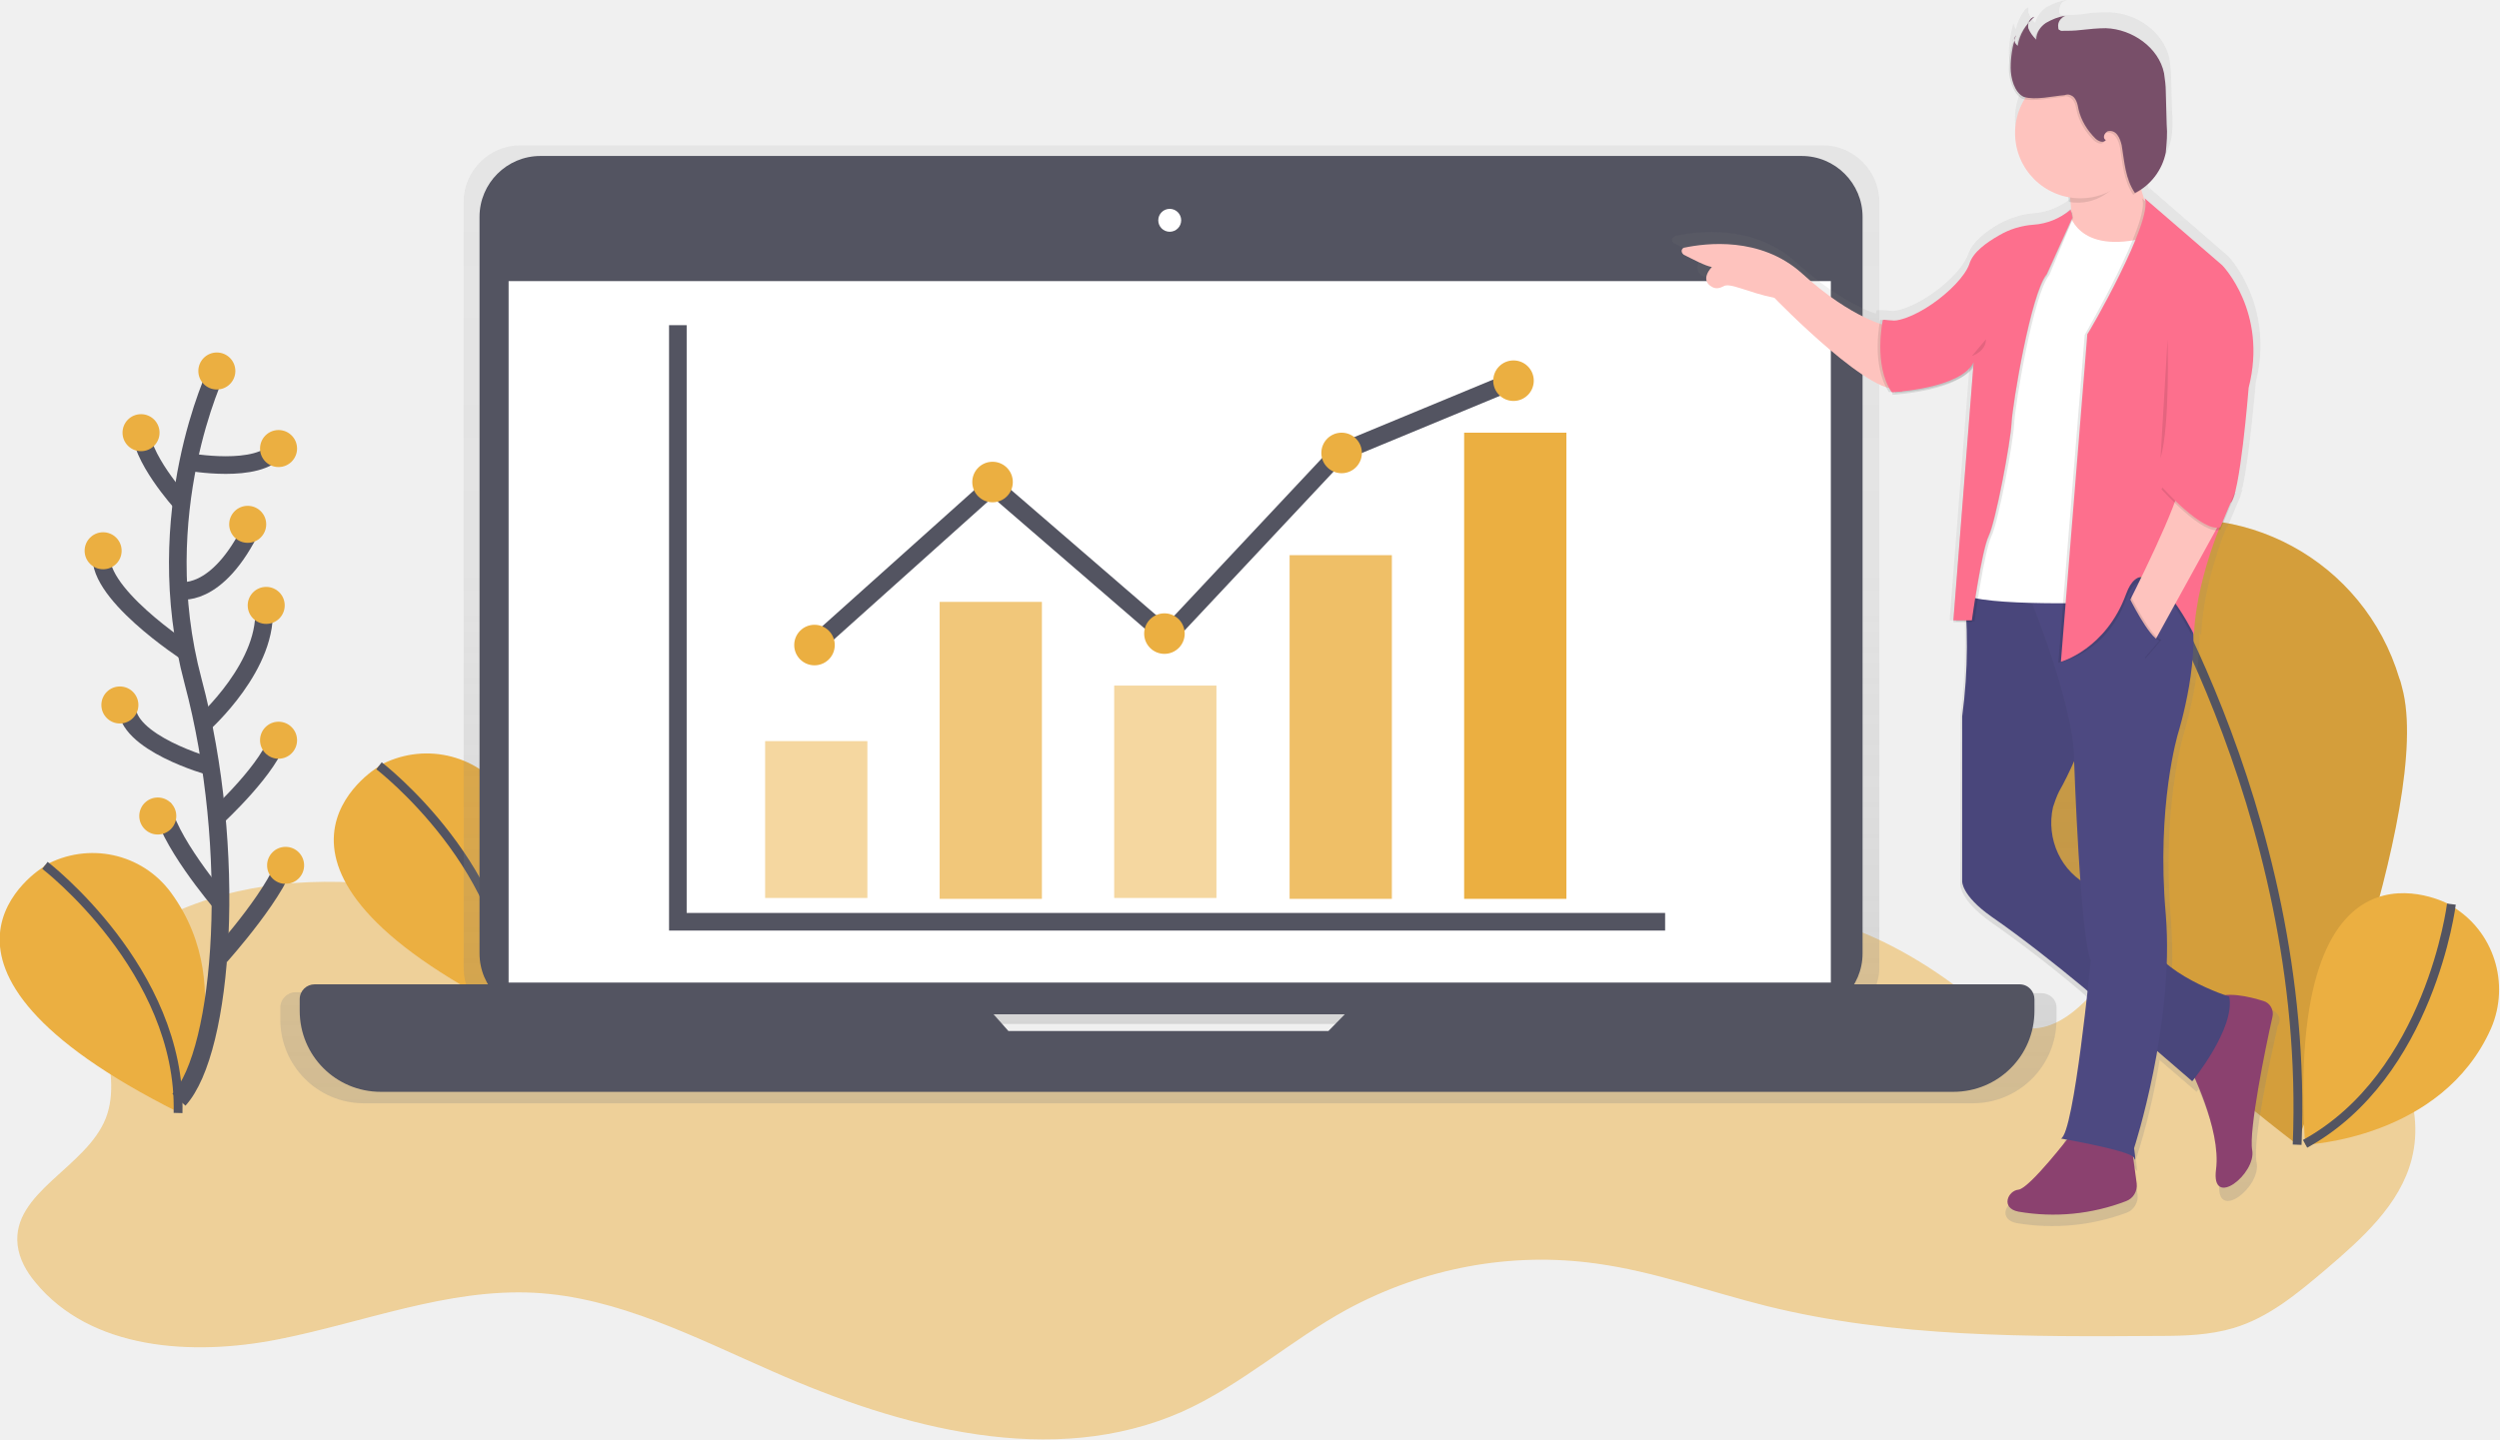
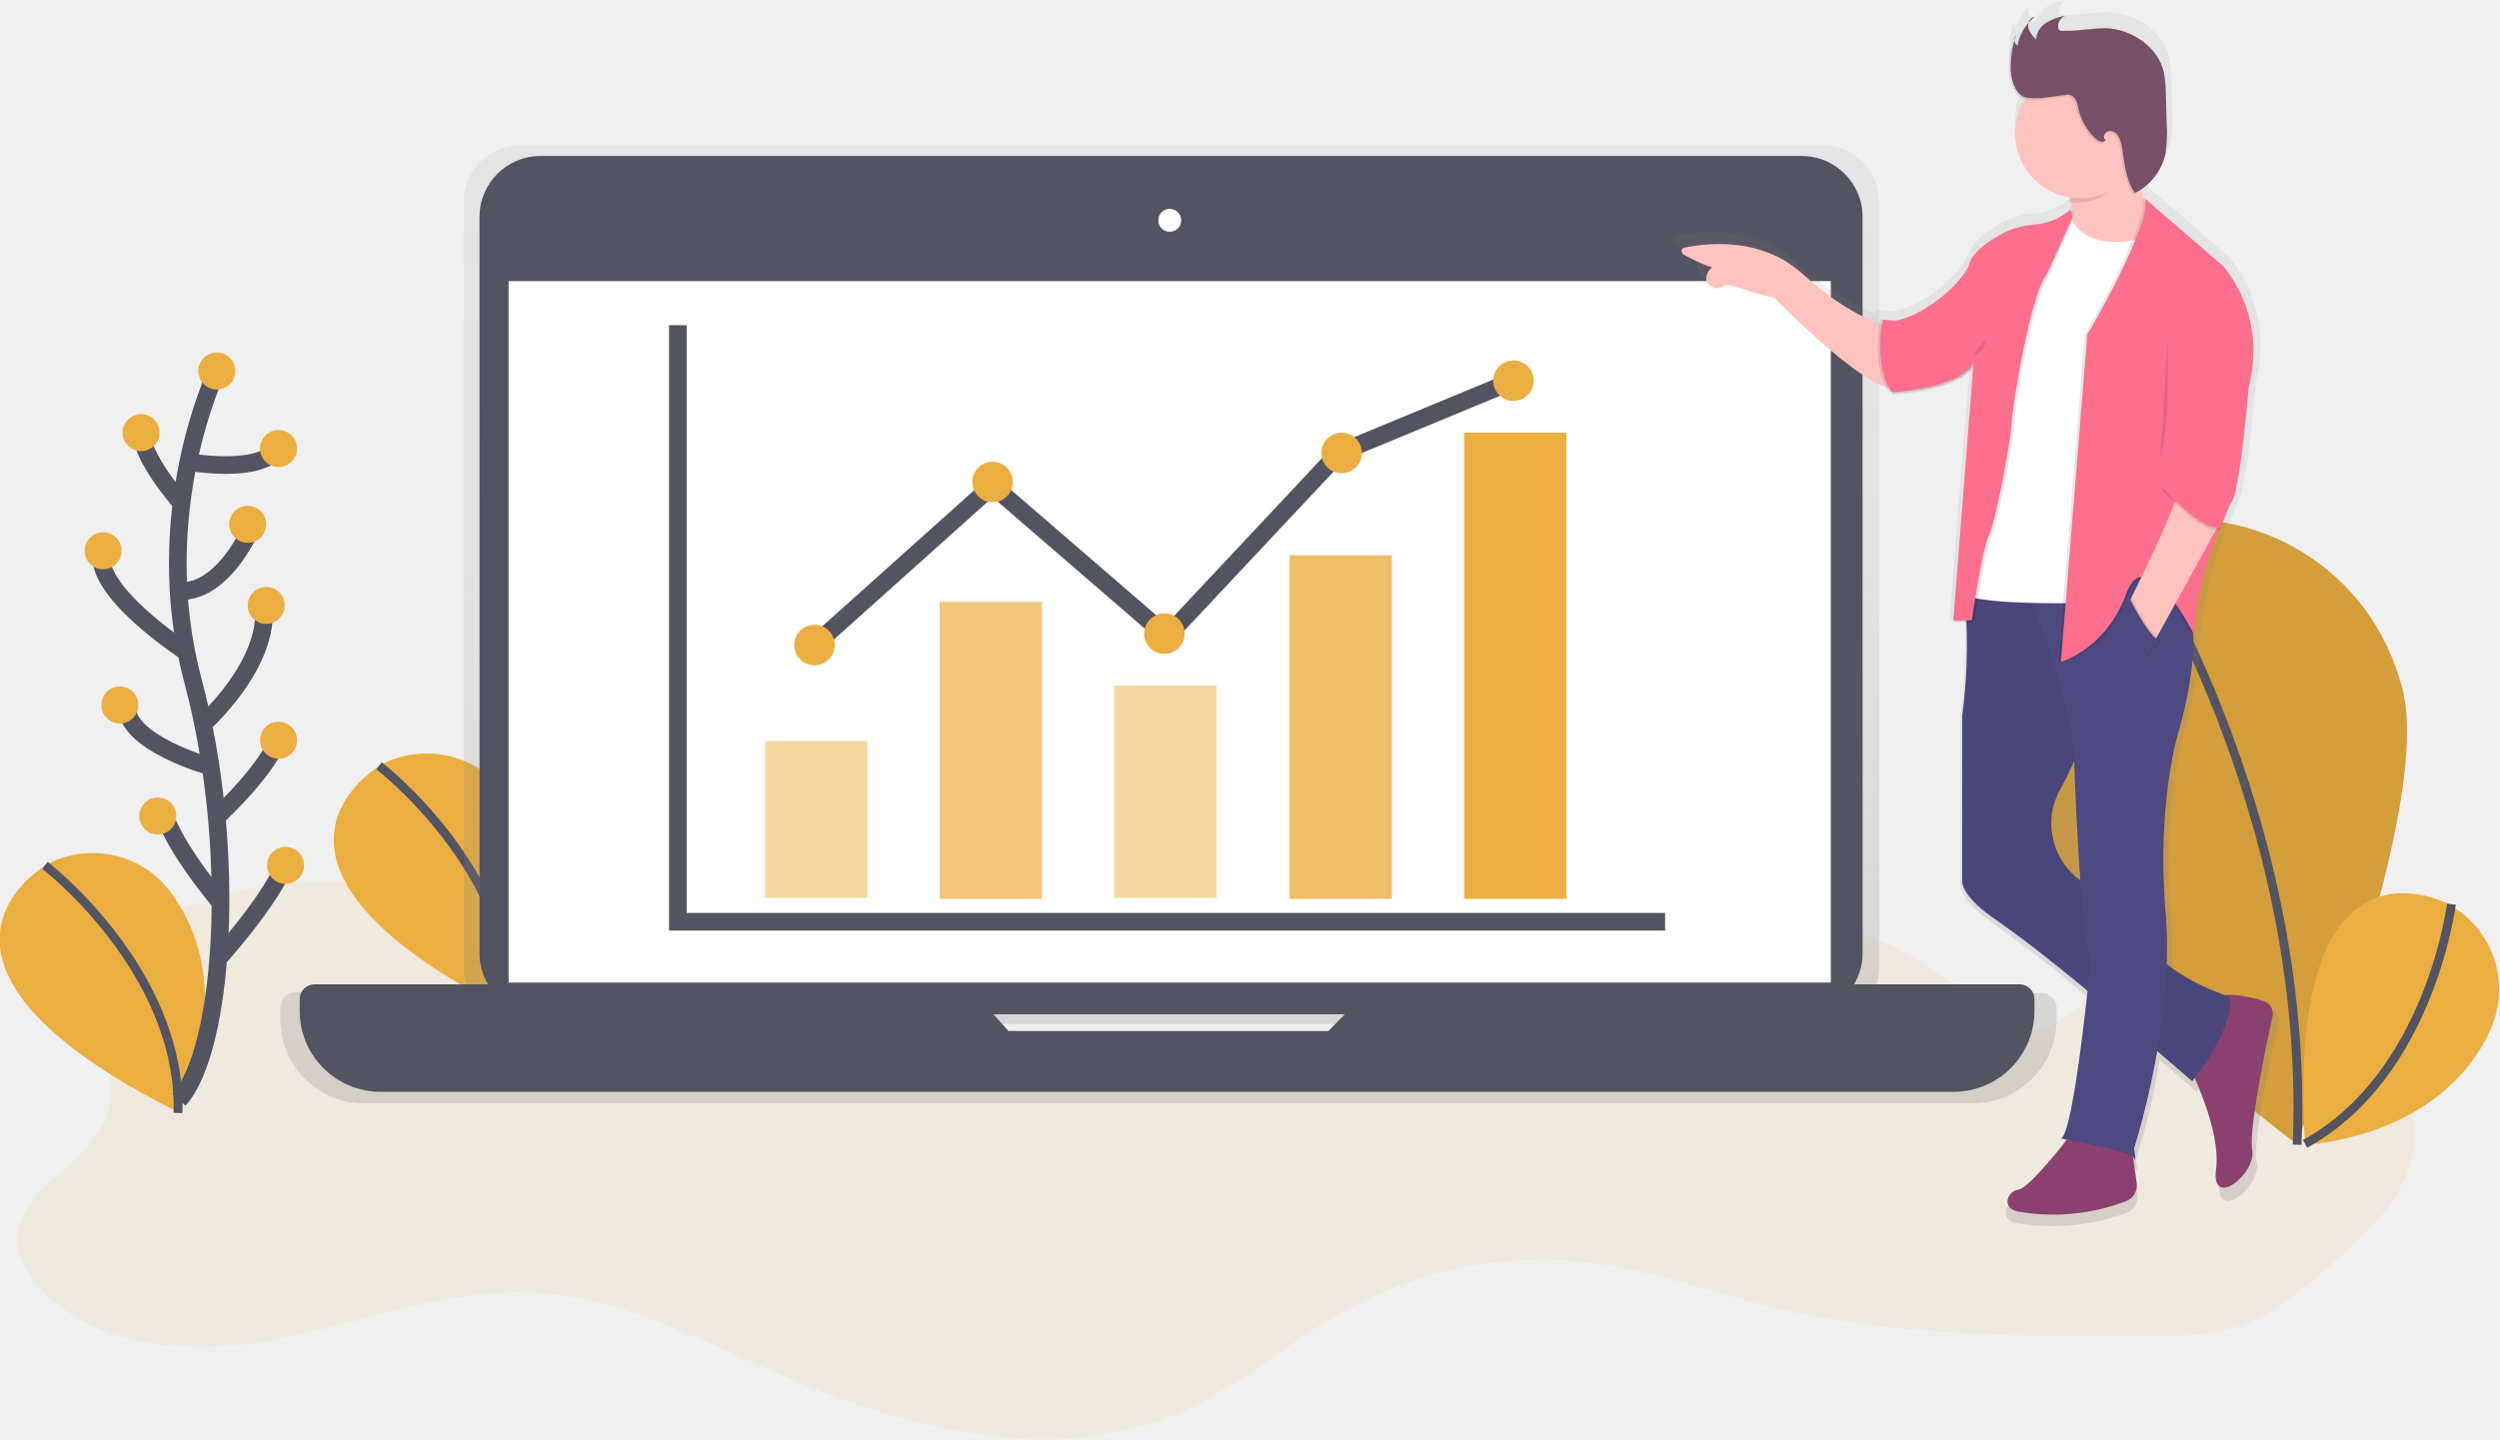
- <svg xmlns="http://www.w3.org/2000/svg" version="1.1" id="Layer_1" x="0px" y="0px" viewBox="0 0 283.5 163.3" style="enable-background:new 0 0 283.5 163.3;" xml:space="preserve">
-   <style type="text/css">
- 	.st0{opacity:0.5;fill:#EBAF41;enable-background:new    ;}
- 	.st1{fill:#EBAF41;}
- 	.st2{fill:none;stroke:#535461;stroke-miterlimit:10;}
- 	.st3{opacity:0.1;enable-background:new    ;}
- 	.st4{fill:url(#SVGID_1_);}
- 	.st5{fill:#535461;}
- 	.st6{fill:#FFFFFF;}
- 	.st7{fill:none;stroke:#535461;stroke-width:2;stroke-miterlimit:10;}
- 	.st8{opacity:0.7;fill:#EBAF41;enable-background:new    ;}
- 	.st9{opacity:0.8;fill:#EBAF41;enable-background:new    ;}
- 	.st10{fill:url(#SVGID_2_);}
- 	.st11{fill:#FEC3BE;}
- 	.st12{fill:#8B416F;}
- 	.st13{fill:#4D4981;}
- 	.st14{opacity:5.000000e-02;enable-background:new    ;}
- 	.st15{fill:#FD6F8D;}
- 	.st16{fill:#784F69;}
- </style>
-   <path class="st0" d="M70.3,107c-17.1-5.9-36.7-10.9-52.7-2.4c-2,1.1-4,2.4-5.1,4.5c-2.9,5.3,1.7,12.2-0.5,17.8  c-2.2,5.6-10.7,8.4-10,14.4c0.2,1.6,1,3,2,4.2c6.3,7.7,17.8,8.4,27.5,6.5s19.2-5.8,29.1-5.3c9.5,0.5,18.3,5.1,27,8.9  c14.7,6.5,31.8,11.1,46.5,4.6c6.7-3,12.3-8.1,18.7-11.6c8.7-4.7,18.6-6.6,28.4-5.2c6.5,0.9,12.8,3.2,19.2,4.8  c14.5,3.6,29.7,3.5,44.7,3.4c2.8,0,5.6-0.1,8.3-0.9c4-1.2,7.2-3.9,10.4-6.6c4.1-3.5,8.5-7.4,9.8-12.6c1.6-6.2-1.7-12.9-6.5-17.1  c-4.8-4.2-11-6.6-17-8.8c-1.5-0.5-3.1-1.1-4.6-0.7c-1,0.3-1.8,0.9-2.6,1.7c-4.3,4.1-7.9,11.1-13.7,10c-2.1-0.4-3.8-1.8-5.4-3.2  c-8.8-7.1-20.6-12.6-31.2-8.7c-7.8,2.9-13.2,10.3-21.1,12.9c-5.6,1.9-11.7,1.1-17.6,1.4c-8.6,0.5-16.9,3.5-25.5,3.4  c-21.9-0.5-40.1-21.4-61.8-19.4c-1.7,0.2-3.6,0.5-4.6,1.9" />
-   <path class="st1" d="M42.8,87.1c0,0-18.2,11,15.3,27.8c0,0,7.4-13.7-0.8-24.9c-3.3-4.5-9.4-5.8-14.3-3.1L42.8,87.1z" />
-   <path class="st2" d="M43,86.9c0,0,15.5,11.9,15.1,28.1" />
-   <path class="st1" d="M272.5,78c3.7,13.5-12,51.8-12,51.8s-33-25-36.7-38.4c-4-13.4,3.6-27.4,17-31.4c13.4-4,27.4,3.6,31.4,17  C272.3,77.2,272.4,77.6,272.5,78L272.5,78z" />
-   <path class="st3" d="M272.5,78c3.7,13.5-12,51.8-12,51.8s-33-25-36.7-38.4c-4-13.4,3.6-27.4,17-31.4c13.4-4,27.4,3.6,31.4,17  C272.3,77.2,272.4,77.6,272.5,78L272.5,78z" />
-   <path class="st2" d="M241.6,60.4c0,0,20.6,31,19,69.5" />
-   <path class="st1" d="M277.8,102.6c0,0-18.6-10.1-16.3,27.3c0,0,15.5-0.6,21.1-13.2c2.2-5.1,0.3-11.1-4.5-13.9L277.8,102.6z" />
-   <path class="st2" d="M278.1,102.6c0,0-2.4,19.4-16.6,27.2" />
-   <path class="st1" d="M4.9,98.4c0,0-18.2,11,15.3,27.8c0,0,7.4-13.7-0.8-24.9c-3.3-4.5-9.4-5.8-14.3-3.1L4.9,98.4z" />
-   <path class="st2" d="M5.1,98.2c0,0,15.5,11.9,15.1,28.1" />
-   <linearGradient id="SVGID_1_" gradientUnits="userSpaceOnUse" x1="255.551" y1="250.716" x2="255.551" y2="359.4" gradientTransform="matrix(1 0 0 -1 -123 375.8906)">
-     <stop offset="0" style="stop-color:#808080;stop-opacity:0.25" />
-     <stop offset="0.54" style="stop-color:#808080;stop-opacity:0.12" />
-     <stop offset="1" style="stop-color:#808080;stop-opacity:0.1" />
+ <svg xmlns="http://www.w3.org/2000/svg" version="1.1" id="Layer_1" x="0" y="0" viewBox="0 0 283.5 163.3" xml:space="preserve">
+   <style>.st1{fill:#ebaf41}.st2{fill:none;stroke:#535461;stroke-miterlimit:10}.st3{opacity:.1;enable-background:new}.st5{fill:#535461}.st6{fill:#fff}.st7{fill:none;stroke:#535461;stroke-width:2;stroke-miterlimit:10}.st8{opacity:.5;fill:#ebaf41;enable-background:new}.st12{fill:#fec3be}.st14{fill:#4d4981}.st16{fill:#fd6f8d}</style>
+   <path d="M70.3 107c-17.1-5.9-36.7-10.9-52.7-2.4-2 1.1-4 2.4-5.1 4.5-2.9 5.3 1.7 12.2-.5 17.8-2.2 5.6-10.7 8.4-10 14.4.2 1.6 1 3 2 4.2 6.3 7.7 17.8 8.4 27.5 6.5s19.2-5.8 29.1-5.3c9.5.5 18.3 5.1 27 8.9 14.7 6.5 31.8 11.1 46.5 4.6 6.7-3 12.3-8.1 18.7-11.6 8.7-4.7 18.6-6.6 28.4-5.2 6.5.9 12.8 3.2 19.2 4.8 14.5 3.6 29.7 3.5 44.7 3.4 2.8 0 5.6-.1 8.3-.9 4-1.2 7.2-3.9 10.4-6.6 4.1-3.5 8.5-7.4 9.8-12.6 1.6-6.2-1.7-12.9-6.5-17.1s-11-6.6-17-8.8c-1.5-.5-3.1-1.1-4.6-.7-1 .3-1.8.9-2.6 1.7-4.3 4.1-7.9 11.1-13.7 10-2.1-.4-3.8-1.8-5.4-3.2-8.8-7.1-20.6-12.6-31.2-8.7-7.8 2.9-13.2 10.3-21.1 12.9-5.6 1.9-11.7 1.1-17.6 1.4-8.6.5-16.9 3.5-25.5 3.4-21.9-.5-40.1-21.4-61.8-19.4-1.7.2-3.6.5-4.6 1.9" opacity=".1" fill="#ebaf41" />
+   <path class="st1" d="M42.8 87.1s-18.2 11 15.3 27.8c0 0 7.4-13.7-.8-24.9-3.3-4.5-9.4-5.8-14.3-3.1l-.2.2z" />
+   <path class="st2" d="M43 86.9S58.5 98.8 58.1 115" />
+   <path class="st1" d="M272.5 78c3.7 13.5-12 51.8-12 51.8s-33-25-36.7-38.4c-4-13.4 3.6-27.4 17-31.4s27.4 3.6 31.4 17c.1.2.2.6.3 1z" />
+   <path class="st3" d="M272.5 78c3.7 13.5-12 51.8-12 51.8s-33-25-36.7-38.4c-4-13.4 3.6-27.4 17-31.4s27.4 3.6 31.4 17c.1.2.2.6.3 1z" />
+   <path class="st2" d="M241.6 60.4s20.6 31 19 69.5" />
+   <path class="st1" d="M277.8 102.6s-18.6-10.1-16.3 27.3c0 0 15.5-.6 21.1-13.2 2.2-5.1.3-11.1-4.5-13.9l-.3-.2z" />
+   <path class="st2" d="M278.1 102.6s-2.4 19.4-16.6 27.2" />
+   <path class="st1" d="M4.9 98.4s-18.2 11 15.3 27.8c0 0 7.4-13.7-.8-24.9-3.3-4.5-9.4-5.8-14.3-3.1l-.2.2z" />
+   <path class="st2" d="M5.1 98.2s15.5 11.9 15.1 28.1" />
+   <linearGradient id="SVGID_1_" gradientUnits="userSpaceOnUse" x1="255.55" y1="541.309" x2="255.55" y2="432.609" gradientTransform="translate(-123 -416.11)">
+     <stop offset="0" stop-color="gray" stop-opacity=".25" />
+     <stop offset=".54" stop-color="gray" stop-opacity=".12" />
+     <stop offset="1" stop-color="gray" stop-opacity=".1" />
  </linearGradient>
-   <path class="st4" d="M231.6,112.7h-19.1c0.4-0.9,0.7-1.9,0.7-2.8V22.9c0-3.5-2.9-6.4-6.4-6.4l0,0H59c-3.5,0-6.4,2.9-6.4,6.4l0,0  v86.9c0,1,0.2,2,0.7,2.8H33.5c-0.9,0-1.7,0.8-1.7,1.7c0,0,0,0,0,0v1.4c0,5.2,4.2,9.5,9.5,9.5l0,0h182.5c5.2,0,9.5-4.2,9.5-9.5l0,0  v-1.4C233.3,113.4,232.5,112.7,231.6,112.7C231.6,112.7,231.6,112.7,231.6,112.7z M114,118.1l-1.6-1.9H153l-1.8,1.9L114,118.1z" />
-   <path class="st5" d="M61.3,17.7h143.1c3.8,0,6.9,3.1,6.9,6.9v83.6c0,3.8-3.1,6.9-6.9,6.9H61.3c-3.8,0-6.9-3.1-6.9-6.9V24.6  C54.4,20.8,57.5,17.7,61.3,17.7z" />
-   <rect x="57.7" y="31.9" class="st6" width="150" height="79.6" />
+   <path d="M231.6 112.7h-19.1c.4-.9.7-1.9.7-2.8v-87c0-3.5-2.9-6.4-6.4-6.4H59c-3.5 0-6.4 2.9-6.4 6.4v86.9c0 1 .2 2 .7 2.8H33.5c-.9 0-1.7.8-1.7 1.7v1.4c0 5.2 4.2 9.5 9.5 9.5h182.5c5.2 0 9.5-4.2 9.5-9.5v-1.4c0-.9-.8-1.6-1.7-1.6zM114 118.1l-1.6-1.9H153l-1.8 1.9H114z" fill="url(#SVGID_1_)" />
+   <path class="st5" d="M61.3 17.7h143.1c3.8 0 6.9 3.1 6.9 6.9v83.6c0 3.8-3.1 6.9-6.9 6.9H61.3c-3.8 0-6.9-3.1-6.9-6.9V24.6c0-3.8 3.1-6.9 6.9-6.9z" />
+   <path class="st6" d="M57.7 31.9h150v79.6h-150z" />
  <circle class="st6" cx="132.7" cy="25" r="1.3" />
-   <path class="st5" d="M155.9,111.7l-5.2,5.3h-36.3l-4.7-5.3h-74c-0.9,0-1.7,0.7-1.7,1.7v1.3c0,5.1,4.1,9.2,9.2,9.2h178.4  c5.1,0,9.2-4.1,9.2-9.2v-1.3c0-0.9-0.7-1.7-1.7-1.7H155.9z" />
-   <polyline class="st7" points="76.9,36.9 76.9,104.6 188.9,104.6 " />
-   <rect x="86.8" y="84.1" class="st0" width="11.6" height="17.8" />
-   <rect x="106.6" y="68.3" class="st8" width="11.6" height="33.7" />
-   <rect x="126.4" y="77.8" class="st0" width="11.6" height="24.1" />
-   <rect x="146.3" y="63" class="st9" width="11.6" height="39" />
-   <rect x="166.1" y="49.1" class="st1" width="11.6" height="52.9" />
-   <polyline class="st7" points="92.4,73.2 112.6,55.1 132.4,72.2 151.9,51.4 171.7,43.2 " />
+   <path class="st5" d="M155.9 111.7l-5.2 5.3h-36.3l-4.7-5.3h-74c-.9 0-1.7.7-1.7 1.7v1.3c0 5.1 4.1 9.2 9.2 9.2h178.4c5.1 0 9.2-4.1 9.2-9.2v-1.3c0-.9-.7-1.7-1.7-1.7h-73.2z" />
+   <path class="st7" d="M76.9 36.9v67.7h112" />
+   <path class="st8" d="M86.8 84.1h11.6v17.8H86.8z" />
+   <path opacity=".7" fill="#ebaf41" d="M106.6 68.3h11.6V102h-11.6z" />
+   <path class="st8" d="M126.4 77.8H138v24.1h-11.6z" />
+   <path opacity=".8" fill="#ebaf41" d="M146.3 63h11.6v39h-11.6z" />
+   <path class="st1" d="M166.1 49.1h11.6V102h-11.6z" />
+   <path class="st7" d="M92.4 73.2l20.2-18.1 19.8 17.1 19.5-20.8 19.8-8.2" />
  <circle class="st1" cx="92.4" cy="73.2" r="2.3" />
  <circle class="st1" cx="132.1" cy="71.9" r="2.3" />
  <circle class="st1" cx="152.2" cy="51.4" r="2.3" />
  <circle class="st1" cx="112.6" cy="54.7" r="2.3" />
  <circle class="st1" cx="171.7" cy="43.2" r="2.3" />
-   <linearGradient id="SVGID_2_" gradientUnits="userSpaceOnUse" x1="347.415" y1="236.629" x2="347.415" y2="375.891" gradientTransform="matrix(1 0 0 -1 -123 375.8906)">
-     <stop offset="0" style="stop-color:#808080;stop-opacity:0.25" />
-     <stop offset="0.54" style="stop-color:#808080;stop-opacity:0.12" />
-     <stop offset="1" style="stop-color:#808080;stop-opacity:0.1" />
+   <linearGradient id="SVGID_2_" gradientUnits="userSpaceOnUse" x1="347.147" y1="555.244" x2="347.147" y2="416.109" gradientTransform="translate(-123 -416.11)">
+     <stop offset="0" stop-color="gray" stop-opacity=".25" />
+     <stop offset=".54" stop-color="gray" stop-opacity=".12" />
+     <stop offset="1" stop-color="gray" stop-opacity=".1" />
  </linearGradient>
-   <path class="st10" d="M257.7,114.6c-1.2-0.4-3-0.9-4.5-0.7c-1.4-0.5-4.6-1.8-6.8-3.7c0.1-1.9,0-3.8-0.1-5.7  c-1.1-12.7,1.4-21.1,1.4-21.1s2-6.4,1.8-11.7c0.1,0.2,0.2,0.4,0.2,0.4c0.2-4.6,1.7-9.3,2.9-12.3c0,0,0.1,0,0.1,0l1.3-3.1  c0.1-0.2,0.2-0.4,0.2-0.6l0.2-0.5l-0.1,0c0-0.1,0-0.2,0.1-0.3l0,0c0.8-3.5,1.5-11.9,1.5-11.9c2.2-8.8-3.1-14.3-3.1-14.3l-9-7.8  c0,0.1,0.1,0.2,0.1,0.3l-0.1-0.1c-0.1-0.4-0.3-0.8-0.4-1.3c0.3-0.2,0.6-0.5,0.9-0.8c1-1,1.7-2.2,2-3.6c0.2-1.1,0.2-2.2,0.1-3.3  l-0.1-3.7c0-0.7-0.1-1.5-0.2-2.2c-0.7-3-3.7-5.1-6.8-5.2c-1,0-1.9,0-2.9,0.2c-0.8,0.1-1.6,0.1-2.4,0.1c-0.1,0-0.2,0-0.3-0.1  c-0.1-0.1-0.1-0.2-0.1-0.3c0-0.4,0.1-0.7,0.3-1c0.1-0.1,0.3-0.2,0.4-0.2l-0.2,0.1c0.1-0.1,0.2-0.1,0.4-0.2c-0.8,0.1-1.6,0.4-2.3,0.8  c-0.2,0.1-0.4,0.3-0.5,0.4c-0.4,0.4-0.7,0.9-0.8,1.4c-0.4-0.3-0.6-0.7-0.8-1.2c0-0.2,0-0.4,0-0.6c-0.1,0.1-0.1,0.1-0.2,0.2  c0,0,0,0,0-0.1c-0.6,0.7-1,1.5-1.2,2.4c-0.2-0.2-0.2-0.4-0.2-0.7c0,0.1-0.1,0.3-0.1,0.4c0-0.1,0-0.2,0-0.3c-0.3,1.1-0.5,2.2-0.5,3.3  c0,1.1,0.5,2.9,1.7,3.3c0.1,0,0.1,0,0.2,0.1c-2.3,3.5-1.2,8.2,2.3,10.4c0.9,0.6,1.8,0.9,2.8,1.1c0,0.1,0,0.3,0.1,0.4h0  c0,0.3,0.1,0.6,0.1,1c-0.3,0.3-0.6,0.6-1,0.8c-1,0.6-2.1,1-3.3,1.1c-1.4,0.1-2.7,0.5-4,1.2c-1.4,0.8-3,2-3.5,3.4  c-0.8,2.4-5.4,6.1-8.5,6.5l-1.1-0.1l-0.1,0v0l-0.3,0h0h-0.1v0l-0.3,0c0,0,0,0.1-0.1,0.4c-1.5-0.5-4.8-2-9.1-5.9  c-4.8-4.3-11.2-3.5-13.7-2.9c-0.2,0.1-0.4,0.3-0.3,0.5c0,0.1,0.1,0.2,0.2,0.3c1,0.5,2.6,1.3,3.3,1.4c0,0-1.5,1.6,0.1,2.4  c0.4,0.2,0.8,0.1,1.2-0.1c0.8-0.6,2.9,0.7,6,1.4c0,0,8.7,9,13,10.4c0.1,0.2,0.2,0.4,0.3,0.6l0.3,0v0h0.1l0,0.3c0,0,6.7-0.4,8.9-2.8  c0.2-0.1,0.3-0.3,0.4-0.5l-2.3,29.4h0l0,0.3h1.7c0.1,3.6,0,7.2-0.5,10.8v19.2c0,0-0.1,1.7,3.4,4.2c3.7,2.6,7.2,5.3,10.6,8.2l0.4,0.4  c-0.6,5.9-2,16.8-3.1,17.2l0.7,0.1c-1.2,1.5-4.6,5.6-5.6,5.8c-1.3,0.1-2.1,2.1,0,2.5c4.2,0.7,8.5,0.3,12.5-1.2  c0.8-0.3,1.3-1.2,1.2-2l-0.4-3.1c0.1,0,0.1,0.1,0.2,0.2c0.3,0.8,0-1.1,0-1.1c1.2-3.7,2.1-7.5,2.7-11.3l4.2,3.6c0,0,0.1-0.1,0.2-0.3  c1,2.3,2.8,7,2.4,10.5c-0.6,4.8,4.8,0.6,4.2-2.2c-0.5-2.3,1.6-11.9,2.4-15.5C258.9,115.7,258.5,114.9,257.7,114.6z" />
-   <path class="st11" d="M214.2,37c0,0-4-0.7-9.8-6c-4.7-4.2-10.9-3.4-13.3-2.9c-0.2,0-0.4,0.3-0.3,0.5c0,0.1,0.1,0.2,0.2,0.3  c1,0.5,2.5,1.3,3.2,1.4c0,0-1.5,1.5,0.1,2.3c0.4,0.2,0.8,0.1,1.2-0.1c0.7-0.5,2.8,0.7,5.8,1.3c0,0,11.8,12.2,14.5,10.1L214.2,37z" />
-   <path class="st11" d="M234.5,20.4c0,0,1.1,4.6,0,7.9l4.9,0.7l4.4-2.2V24c0,0-2.1-4.4-1.5-9.4L234.5,20.4z" />
-   <path class="st12" d="M248.4,121.1c0,0,3.6,7,3,11.6c-0.6,4.6,4.6,0.5,4.1-2.2c-0.4-2.2,1.5-11.6,2.3-15.1c0.2-0.8-0.3-1.6-1-1.8  c-1.6-0.5-4.4-1.2-5.8-0.2C249,115,248.4,121.1,248.4,121.1z" />
-   <path class="st12" d="M234.9,128.8c0,0-4.6,6-5.9,6.2c-1.2,0.1-2.1,2.1,0,2.5c4.1,0.7,8.3,0.3,12.2-1.2c0.8-0.3,1.3-1.1,1.2-2  l-0.8-5.9L234.9,128.8z" />
-   <path class="st13" d="M227.2,65l-4.5,0.6c0.6,5.2,0.6,10.5-0.1,15.7v18.7c0,0-0.1,1.6,3.3,4c3.6,2.5,7,5.2,10.4,8l12.4,10.7  c0,0,4.9-6,4.2-9.6c0,0-8.2-2.6-9.3-6.8c-0.6-2.4-3.8-4.5-6.4-5.7c-3.4-1.6-5.1-5.4-4.3-9c0.2-0.6,0.4-1.2,0.7-1.8  c2.2-3.8,5.3-12.4,5.3-12.4l-6-11.5L227.2,65z" />
-   <path class="st14" d="M227.2,65l-4.5,0.6c0.6,5.2,0.6,10.5-0.1,15.7v18.7c0,0-0.1,1.6,3.3,4c3.6,2.5,7,5.2,10.4,8l12.4,10.7  c0,0,4.9-6,4.2-9.6c0,0-8.2-2.6-9.3-6.8c-0.6-2.4-3.8-4.5-6.4-5.7c-3.4-1.6-5.1-5.4-4.3-9c0.2-0.6,0.4-1.2,0.7-1.8  c2.2-3.8,5.3-12.4,5.3-12.4l-6-11.5L227.2,65z" />
-   <path class="st13" d="M233.8,129.2c0,0,8.1,1.4,8.3,2.2c0.3,0.8,0-1.1,0-1.1s4.6-14.1,3.6-26.5c-1.1-12.4,1.4-20.6,1.4-20.6  s2.9-9.3,1.2-14.6s-18.9-3-18.9-3s6,14.1,5.9,20.8c0,0,0.7,20.2,1.9,22.6C237.2,108.8,235.3,128.7,233.8,129.2z" />
-   <path class="st6" d="M234.7,24c0,0,0.8,5.1,9,2.9l-5.5,41.5c0,0-15.9,0.5-15.7-1.4l3.3-25.1L234.7,24z" />
-   <path class="st3" d="M234.9,23.7c-1.1,1.1-2.5,1.7-3.9,1.9c-1.4,0.1-2.7,0.5-3.9,1.2c-1.4,0.8-3,1.9-3.4,3.3c-1,2.7-7,7.2-9.7,6.3  l1,8.2c0,0,7.8-0.4,9.2-3.4l-2.3,29.3h2.1c0,0,1.1-7.9,1.9-9.6c0.8-1.6,2.5-10.7,2.6-12.8c0.1-2.2,2.2-14.8,4-16.9l2.7-6.5  L234.9,23.7z" />
-   <path class="st3" d="M234.9,24.1c-1.2,1-2.7,1.6-4.2,1.7c-1.4,0.1-2.7,0.5-3.9,1.2c-1.4,0.8-3,1.9-3.4,3.3c-1,2.7-7,7.2-9.7,6.3  l1,8.2c0,0,7.8-0.4,9.2-3.4l-2.3,29.2h2.1c0,0,1.1-7.9,1.9-9.6c0.8-1.6,2.5-10.7,2.6-12.8c0.1-2.2,2.2-14.8,4-16.9l2.9-6.4V24.1z" />
-   <path class="st15" d="M234.9,23.8c-1.2,1-2.7,1.6-4.2,1.7c-1.4,0.1-2.7,0.5-3.9,1.2c-1.4,0.8-3,1.9-3.4,3.3c-1,2.7-7,7.2-9.7,6.3  l1,8.2c0,0,7.8-0.4,9.2-3.4l-2.3,29.3h2.1c0,0,1.1-7.9,1.9-9.6c0.8-1.6,2.5-10.7,2.6-12.8s2.2-14.8,4-16.9l2.9-6.4L234.9,23.8z" />
-   <path class="st3" d="M241.9,18.6c-0.2-1.3,0.2-2.1,0.3-3.6l-7.8,5.9c0,0,0.2,0.8,0.3,2c0.4,0.1,0.8,0.1,1.2,0.1  C238.7,22.9,240.6,20.8,241.9,18.6z" />
-   <circle class="st11" cx="236" cy="15.1" r="7.4" />
-   <path class="st3" d="M227.9,7.9c0-1.2,0.2-2.5,0.6-3.7c-0.3,0.4-0.2,0.9,0.2,1.2c0.2-1.3,0.9-2.4,1.9-3.3c-0.5,0.1-0.8,0.7-0.7,1.3  c0.2,0.5,0.5,0.9,0.9,1.3c0-0.8,0.5-1.5,1.1-1.9c0.7-0.4,1.4-0.7,2.2-0.8c-0.5,0.2-0.9,0.7-0.8,1.3c0,0.1,0,0.2,0.1,0.3  c0.1,0,0.2,0.1,0.2,0.1c0.8,0,1.5,0,2.3-0.1c0.9-0.1,1.9-0.2,2.8-0.2c3,0.1,6,2.2,6.6,5.1c0.1,0.7,0.2,1.4,0.2,2.1l0.1,3.7  c0.1,1.1,0,2.1-0.1,3.2c-0.4,2-1.7,3.7-3.5,4.6c-1.1-1.6-1.2-3.6-1.5-5.4c-0.1-0.4-0.2-0.8-0.5-1.2c-0.3-0.4-0.7-0.5-1.1-0.4  c-0.4,0.2-0.6,0.8-0.2,1c-0.3,0.4-0.9,0.1-1.2-0.2c-0.9-0.9-1.6-2-1.9-3.3c-0.1-0.6-0.3-1.4-0.9-1.6c-0.2-0.1-0.4-0.1-0.7,0  c-1.3,0.1-3.3,0.6-4.6,0.2C228.4,10.7,227.9,8.9,227.9,7.9z" />
-   <path class="st16" d="M228.1,7.7c0-1.2,0.2-2.5,0.6-3.7c-0.3,0.4-0.2,0.9,0.2,1.2c0.2-1.3,0.9-2.4,1.9-3.3c-0.5,0.1-0.8,0.7-0.7,1.3  c0.2,0.5,0.5,0.9,0.9,1.3c0-0.8,0.5-1.5,1.1-1.9c0.7-0.4,1.4-0.7,2.2-0.8c-0.5,0.2-0.9,0.7-0.8,1.3c0,0.1,0,0.2,0.1,0.3  c0.1,0,0.2,0.1,0.2,0.1c0.8,0,1.5,0,2.3-0.1c0.9-0.1,1.9-0.2,2.8-0.2c3,0.1,6,2.2,6.6,5.1c0.1,0.7,0.2,1.4,0.2,2.1l0.1,3.7  c0.1,1.1,0,2.1-0.1,3.2c-0.4,2-1.7,3.7-3.5,4.6c-1.1-1.6-1.2-3.6-1.5-5.4c-0.1-0.4-0.2-0.8-0.5-1.2c-0.3-0.4-0.7-0.5-1.1-0.4  c-0.4,0.2-0.6,0.8-0.2,1c-0.3,0.4-0.9,0.1-1.2-0.2c-0.9-0.9-1.6-2-1.9-3.3c-0.1-0.6-0.3-1.4-0.9-1.6c-0.2-0.1-0.4-0.1-0.7,0  c-1.3,0.1-3.3,0.6-4.6,0.2C228.5,10.5,228.1,8.8,228.1,7.7z" />
-   <path class="st3" d="M213.3,36.3c0,0-1.1,5.1,1,8.2l1.2-0.1l-0.6-8L213.3,36.3z" />
-   <path class="st15" d="M213.6,36.3c0,0-1.1,5.1,1,8.2l1.2-0.1l-0.6-8L213.6,36.3z" />
-   <path class="st3" d="M243,22.5l8.8,7.6c0,0,5.2,5.3,3,13.9c0,0-1,12.6-2.1,13.1c0,0-3.8,7.7-4.1,14.9c0,0-5.1-10.3-7.4-4  s-7.7,7.2-7.7,7.2l3-37.2C236.5,38,244.1,24.9,243,22.5z" />
-   <path class="st15" d="M243.3,22.5l8.8,7.6c0,0,5.2,5.3,3,13.9c0,0-1,12.6-2.1,13.1c0,0-3.8,7.7-4.1,14.9c0,0-5.4-10.9-7.7-4.6  c-2.3,6.3-7.4,7.7-7.4,7.7l3-37.2C236.8,38.1,244.4,24.9,243.3,22.5z" />
-   <path class="st11" d="M247.3,54.6c0,0,2.2-1.5,5.7,2.6L244.3,73l-2.9-4.4C241.4,68.6,247.6,56.4,247.3,54.6z" />
-   <path class="st3" d="M245.2,55.5c0,0,4.8,5.4,6.7,4.6l1.7-4.1l-6.6-2.8L245.2,55.5z" />
-   <path class="st15" d="M245.2,55.2c0,0,4.8,5.4,6.7,4.6l1.7-4.1l-6.6-2.8L245.2,55.2z" />
-   <path class="st3" d="M241.7,67.6c0,0,2.3,4.7,3.5,5l-1.8,2.1l-2.6-4.9L241.7,67.6z" />
-   <path class="st13" d="M241.5,67.7c0,0,2.3,4.7,3.5,5l-1.8,2.1l-2.6-4.9L241.5,67.7z" />
-   <path class="st3" d="M245.9,38.5c0,0,0.3,9.8-0.8,13.5" />
-   <path class="st3" d="M223.7,40.4c0,0,1.6-0.5,1.6-1.9" />
-   <path class="st7" d="M24.6,42.1c0,0-7.8,16.1-2.7,35.2s3.5,41.9-1.6,47.5" />
+   <path d="M257.7 114.6c-1.2-.4-3-.9-4.5-.7-1.4-.5-4.6-1.8-6.8-3.7.1-1.9 0-3.8-.1-5.7-1.1-12.7 1.4-21.1 1.4-21.1s2-6.4 1.8-11.7l.2.4c.2-4.6 1.7-9.3 2.9-12.3h.1l1.3-3.1c.1-.2.2-.4.2-.6l.2-.5h-.1c0-.1 0-.2.1-.3.8-3.5 1.5-11.9 1.5-11.9 2.2-8.8-3.1-14.3-3.1-14.3l-9-7.8c0 .1.1.2.1.3l-.1-.1c-.1-.4-.3-.8-.4-1.3.3-.2.6-.5.9-.8 1-1 1.7-2.2 2-3.6.2-1.1.2-2.2.1-3.3l-.1-3.7c0-.7-.1-1.5-.2-2.2-.7-3-3.7-5.1-6.8-5.2-1 0-1.9 0-2.9.2-.8.1-1.6.1-2.4.1-.1 0-.2 0-.3-.1s-.1-.2-.1-.3c0-.4.1-.7.3-1 .1-.1.3-.2.4-.2l-.2.1c.1-.1.2-.1.4-.2-.8.1-1.6.4-2.3.8-.2.1-.4.3-.5.4-.4.4-.7.9-.8 1.4-.4-.3-.6-.7-.8-1.2V.8l-.2.2V.9c-.6.7-1 1.5-1.2 2.4-.2-.2-.2-.4-.2-.7 0 .1-.1.3-.1.4v-.3c-.3 1.1-.5 2.2-.5 3.3s.5 2.9 1.7 3.3c.1 0 .1 0 .2.1-2.3 3.5-1.2 8.2 2.3 10.4.9.6 1.8.9 2.8 1.1 0 .1 0 .3.1.4 0 .3.1.6.1 1-.3.3-.6.6-1 .8-1 .6-2.1 1-3.3 1.1-1.4.1-2.7.5-4 1.2-1.4.8-3 2-3.5 3.4-.8 2.4-5.4 6.1-8.5 6.5l-1.1-.1h-.8s0 .1-.1.4c-1.5-.5-4.8-2-9.1-5.9-4.8-4.3-11.2-3.5-13.7-2.9-.2.1-.4.3-.3.5 0 .1.1.2.2.3 1 .5 2.6 1.3 3.3 1.4 0 0-1.5 1.6.1 2.4.4.2.8.1 1.2-.1.8-.6 2.9.7 6 1.4 0 0 8.7 9 13 10.4l.3.6h.4v.3s6.7-.4 8.9-2.8c.2-.1.3-.3.4-.5l-2.3 29.4v.3h1.7c.1 3.6 0 7.2-.5 10.8v19.2s-.1 1.7 3.4 4.2c3.7 2.6 7.2 5.3 10.6 8.2l.4.4c-.6 5.9-2 16.8-3.1 17.2l.7.1c-1.2 1.5-4.6 5.6-5.6 5.8-1.3.1-2.1 2.1 0 2.5 4.2.7 8.5.3 12.5-1.2.8-.3 1.3-1.2 1.2-2l-.4-3.1c.1 0 .1.1.2.2.3.8 0-1.1 0-1.1 1.2-3.7 2.1-7.5 2.7-11.3l4.2 3.6s.1-.1.2-.3c1 2.3 2.8 7 2.4 10.5-.6 4.8 4.8.6 4.2-2.2-.5-2.3 1.6-11.9 2.4-15.5.5-.7.1-1.5-.7-1.8z" fill="url(#SVGID_2_)" />
+   <path class="st12" d="M214.2 37s-4-.7-9.8-6c-4.7-4.2-10.9-3.4-13.3-2.9-.2 0-.4.3-.3.5 0 .1.1.2.2.3 1 .5 2.5 1.3 3.2 1.4 0 0-1.5 1.5.1 2.3.4.2.8.1 1.2-.1.7-.5 2.8.7 5.8 1.3 0 0 11.8 12.2 14.5 10.1l-1.6-6.9zm20.3-16.6s1.1 4.6 0 7.9l4.9.7 4.4-2.2V24s-2.1-4.4-1.5-9.4l-7.8 5.8z" />
+   <path d="M248.4 121.1s3.6 7 3 11.6c-.6 4.6 4.6.5 4.1-2.2-.4-2.2 1.5-11.6 2.3-15.1.2-.8-.3-1.6-1-1.8-1.6-.5-4.4-1.2-5.8-.2-2 1.6-2.6 7.7-2.6 7.7zm-13.5 7.7s-4.6 6-5.9 6.2c-1.2.1-2.1 2.1 0 2.5 4.1.7 8.3.3 12.2-1.2.8-.3 1.3-1.1 1.2-2l-.8-5.9-6.7.4z" fill="#8b416f" />
+   <path class="st14" d="M227.2 65l-4.5.6c.6 5.2.6 10.5-.1 15.7V100s-.1 1.6 3.3 4c3.6 2.5 7 5.2 10.4 8l12.4 10.7s4.9-6 4.2-9.6c0 0-8.2-2.6-9.3-6.8-.6-2.4-3.8-4.5-6.4-5.7-3.4-1.6-5.1-5.4-4.3-9 .2-.6.4-1.2.7-1.8 2.2-3.8 5.3-12.4 5.3-12.4l-6-11.5-5.7-.9z" />
+   <path d="M227.2 65l-4.5.6c.6 5.2.6 10.5-.1 15.7V100s-.1 1.6 3.3 4c3.6 2.5 7 5.2 10.4 8l12.4 10.7s4.9-6 4.2-9.6c0 0-8.2-2.6-9.3-6.8-.6-2.4-3.8-4.5-6.4-5.7-3.4-1.6-5.1-5.4-4.3-9 .2-.6.4-1.2.7-1.8 2.2-3.8 5.3-12.4 5.3-12.4l-6-11.5-5.7-.9z" opacity=".05" />
+   <path class="st14" d="M233.8 129.2s8.1 1.4 8.3 2.2c.3.8 0-1.1 0-1.1s4.6-14.1 3.6-26.5c-1.1-12.4 1.4-20.6 1.4-20.6s2.9-9.3 1.2-14.6-18.9-3-18.9-3 6 14.1 5.9 20.8c0 0 .7 20.2 1.9 22.6 0-.2-1.9 19.7-3.4 20.2z" />
+   <path class="st6" d="M234.7 24s.8 5.1 9 2.9l-5.5 41.5s-15.9.5-15.7-1.4l3.3-25.1 8.9-17.9z" />
+   <path class="st3" d="M234.9 23.7c-1.1 1.1-2.5 1.7-3.9 1.9-1.4.1-2.7.5-3.9 1.2-1.4.8-3 1.9-3.4 3.3-1 2.7-7 7.2-9.7 6.3l1 8.2s7.8-.4 9.2-3.4l-2.3 29.3h2.1s1.1-7.9 1.9-9.6c.8-1.6 2.5-10.7 2.6-12.8.1-2.2 2.2-14.8 4-16.9l2.7-6.5-.3-1z" />
+   <path class="st3" d="M234.9 24.1c-1.2 1-2.7 1.6-4.2 1.7-1.4.1-2.7.5-3.9 1.2-1.4.8-3 1.9-3.4 3.3-1 2.7-7 7.2-9.7 6.3l1 8.2s7.8-.4 9.2-3.4l-2.3 29.2h2.1s1.1-7.9 1.9-9.6c.8-1.6 2.5-10.7 2.6-12.8.1-2.2 2.2-14.8 4-16.9l2.9-6.4v-.8h-.2z" />
+   <path class="st16" d="M234.9 23.8c-1.2 1-2.7 1.6-4.2 1.7-1.4.1-2.7.5-3.9 1.2-1.4.8-3 1.9-3.4 3.3-1 2.7-7 7.2-9.7 6.3l1 8.2s7.8-.4 9.2-3.4l-2.3 29.3h2.1s1.1-7.9 1.9-9.6c.8-1.6 2.5-10.7 2.6-12.8s2.2-14.8 4-16.9l2.9-6.4-.2-.9z" />
+   <path class="st3" d="M241.9 18.6c-.2-1.3.2-2.1.3-3.6l-7.8 5.9s.2.8.3 2c.4.1.8.1 1.2.1 2.8-.1 4.7-2.2 6-4.4z" />
+   <circle class="st12" cx="236" cy="15.1" r="7.4" />
+   <path class="st3" d="M227.9 7.9c0-1.2.2-2.5.6-3.7-.3.4-.2.9.2 1.2.2-1.3.9-2.4 1.9-3.3-.5.1-.8.7-.7 1.3.2.5.5.9.9 1.3 0-.8.5-1.5 1.1-1.9.7-.4 1.4-.7 2.2-.8-.5.2-.9.7-.8 1.3 0 .1 0 .2.1.3.1 0 .2.1.2.1.8 0 1.5 0 2.3-.1.9-.1 1.9-.2 2.8-.2 3 .1 6 2.2 6.6 5.1.1.7.2 1.4.2 2.1l.1 3.7c.1 1.1 0 2.1-.1 3.2-.4 2-1.7 3.7-3.5 4.6-1.1-1.6-1.2-3.6-1.5-5.4-.1-.4-.2-.8-.5-1.2s-.7-.5-1.1-.4c-.4.2-.6.8-.2 1-.3.4-.9.1-1.2-.2-.9-.9-1.6-2-1.9-3.3-.1-.6-.3-1.4-.9-1.6-.2-.1-.4-.1-.7 0-1.3.1-3.3.6-4.6.2-1-.5-1.5-2.3-1.5-3.3z" />
+   <path d="M228.1 7.7c0-1.2.2-2.5.6-3.7-.3.4-.2.9.2 1.2.2-1.3.9-2.4 1.9-3.3-.5.1-.8.7-.7 1.3.2.5.5.9.9 1.3 0-.8.5-1.5 1.1-1.9.7-.4 1.4-.7 2.2-.8-.5.2-.9.7-.8 1.3 0 .1 0 .2.1.3.1 0 .2.1.2.1.8 0 1.5 0 2.3-.1.9-.1 1.9-.2 2.8-.2 3 .1 6 2.2 6.6 5.1.1.7.2 1.4.2 2.1l.1 3.7c.1 1.1 0 2.1-.1 3.2-.4 2-1.7 3.7-3.5 4.6-1.1-1.6-1.2-3.6-1.5-5.4-.1-.4-.2-.8-.5-1.2s-.7-.5-1.1-.4c-.4.2-.6.8-.2 1-.3.4-.9.1-1.2-.2-.9-.9-1.6-2-1.9-3.3-.1-.6-.3-1.4-.9-1.6-.2-.1-.4-.1-.7 0-1.3.1-3.3.6-4.6.2-1.1-.5-1.5-2.2-1.5-3.3z" fill="#784f69" />
+   <path class="st3" d="M213.3 36.3s-1.1 5.1 1 8.2l1.2-.1-.6-8-1.6-.1z" />
+   <path class="st16" d="M213.6 36.3s-1.1 5.1 1 8.2l1.2-.1-.6-8-1.6-.1z" />
+   <path class="st3" d="M243 22.5l8.8 7.6s5.2 5.3 3 13.9c0 0-1 12.6-2.1 13.1 0 0-3.8 7.7-4.1 14.9 0 0-5.1-10.3-7.4-4s-7.7 7.2-7.7 7.2l3-37.2s7.6-13.1 6.5-15.5z" />
+   <path class="st16" d="M243.3 22.5l8.8 7.6s5.2 5.3 3 13.9c0 0-1 12.6-2.1 13.1 0 0-3.8 7.7-4.1 14.9 0 0-5.4-10.9-7.7-4.6s-7.4 7.7-7.4 7.7l3-37.2c0 .2 7.6-13 6.5-15.4z" />
+   <path class="st12" d="M247.3 54.6s2.2-1.5 5.7 2.6L244.3 73l-2.9-4.4s6.2-12.2 5.9-14z" />
+   <path class="st3" d="M245.2 55.5s4.8 5.4 6.7 4.6l1.7-4.1-6.6-2.8-1.8 2.3z" />
+   <path class="st16" d="M245.2 55.2s4.8 5.4 6.7 4.6l1.7-4.1-6.6-2.8-1.8 2.3z" />
+   <path class="st3" d="M241.7 67.6s2.3 4.7 3.5 5l-1.8 2.1-2.6-4.9.9-2.2z" />
+   <path class="st14" d="M241.5 67.7s2.3 4.7 3.5 5l-1.8 2.1-2.6-4.9.9-2.2z" />
+   <path class="st3" d="M245.9 38.5s.3 9.8-.8 13.5m-21.4-11.6s1.6-.5 1.6-1.9" />
+   <path class="st7" d="M24.6 42.1s-7.8 16.1-2.7 35.2 3.5 41.9-1.6 47.5" />
  <circle class="st1" cx="24.6" cy="42.1" r="2.1" />
-   <path class="st7" d="M21.3,52.4c0,0,8.1,1.5,10.2-1.5" />
-   <path class="st7" d="M20.6,57.1c0,0-4.9-5.4-4.6-8.6" />
-   <path class="st7" d="M20.2,67c0,0,4.4,1.2,8.5-7.4" />
-   <path class="st7" d="M21.3,74.1c0,0-11-7.1-9.7-11.6" />
-   <path class="st7" d="M23,82.2c0,0,7.7-6.8,6.9-13.6" />
-   <path class="st7" d="M23.9,87c0,0-9.8-2.7-9.5-7" />
-   <path class="st7" d="M24.6,92.7c0,0,6.2-5.7,7-9.2" />
-   <path class="st7" d="M25,102.4c0,0-6.3-7.4-6.6-11.2" />
-   <path class="st7" d="M25,108.5c0,0,7.1-7.9,7.6-11.6" />
+   <path class="st7" d="M21.3 52.4s8.1 1.5 10.2-1.5m-10.9 6.2s-4.9-5.4-4.6-8.6M20.2 67s4.4 1.2 8.5-7.4m-7.4 14.5s-11-7.1-9.7-11.6M23 82.2s7.7-6.8 6.9-13.6m-6 18.4s-9.8-2.7-9.5-7m10.2 12.7s6.2-5.7 7-9.2M25 102.4s-6.3-7.4-6.6-11.2m6.6 17.3s7.1-7.9 7.6-11.6" />
  <circle class="st1" cx="16" cy="49.1" r="2.1" />
  <circle class="st1" cx="13.6" cy="80" r="2.1" />
  <circle class="st1" cx="11.7" cy="62.5" r="2.1" />
  <circle class="st1" cx="31.6" cy="50.9" r="2.1" />
  <circle class="st1" cx="31.6" cy="84" r="2.1" />
  <circle class="st1" cx="28.1" cy="59.5" r="2.1" />
  <circle class="st1" cx="32.4" cy="98.2" r="2.1" />
  <circle class="st1" cx="17.9" cy="92.6" r="2.1" />
  <circle class="st1" cx="30.2" cy="68.7" r="2.1" />
</svg>
